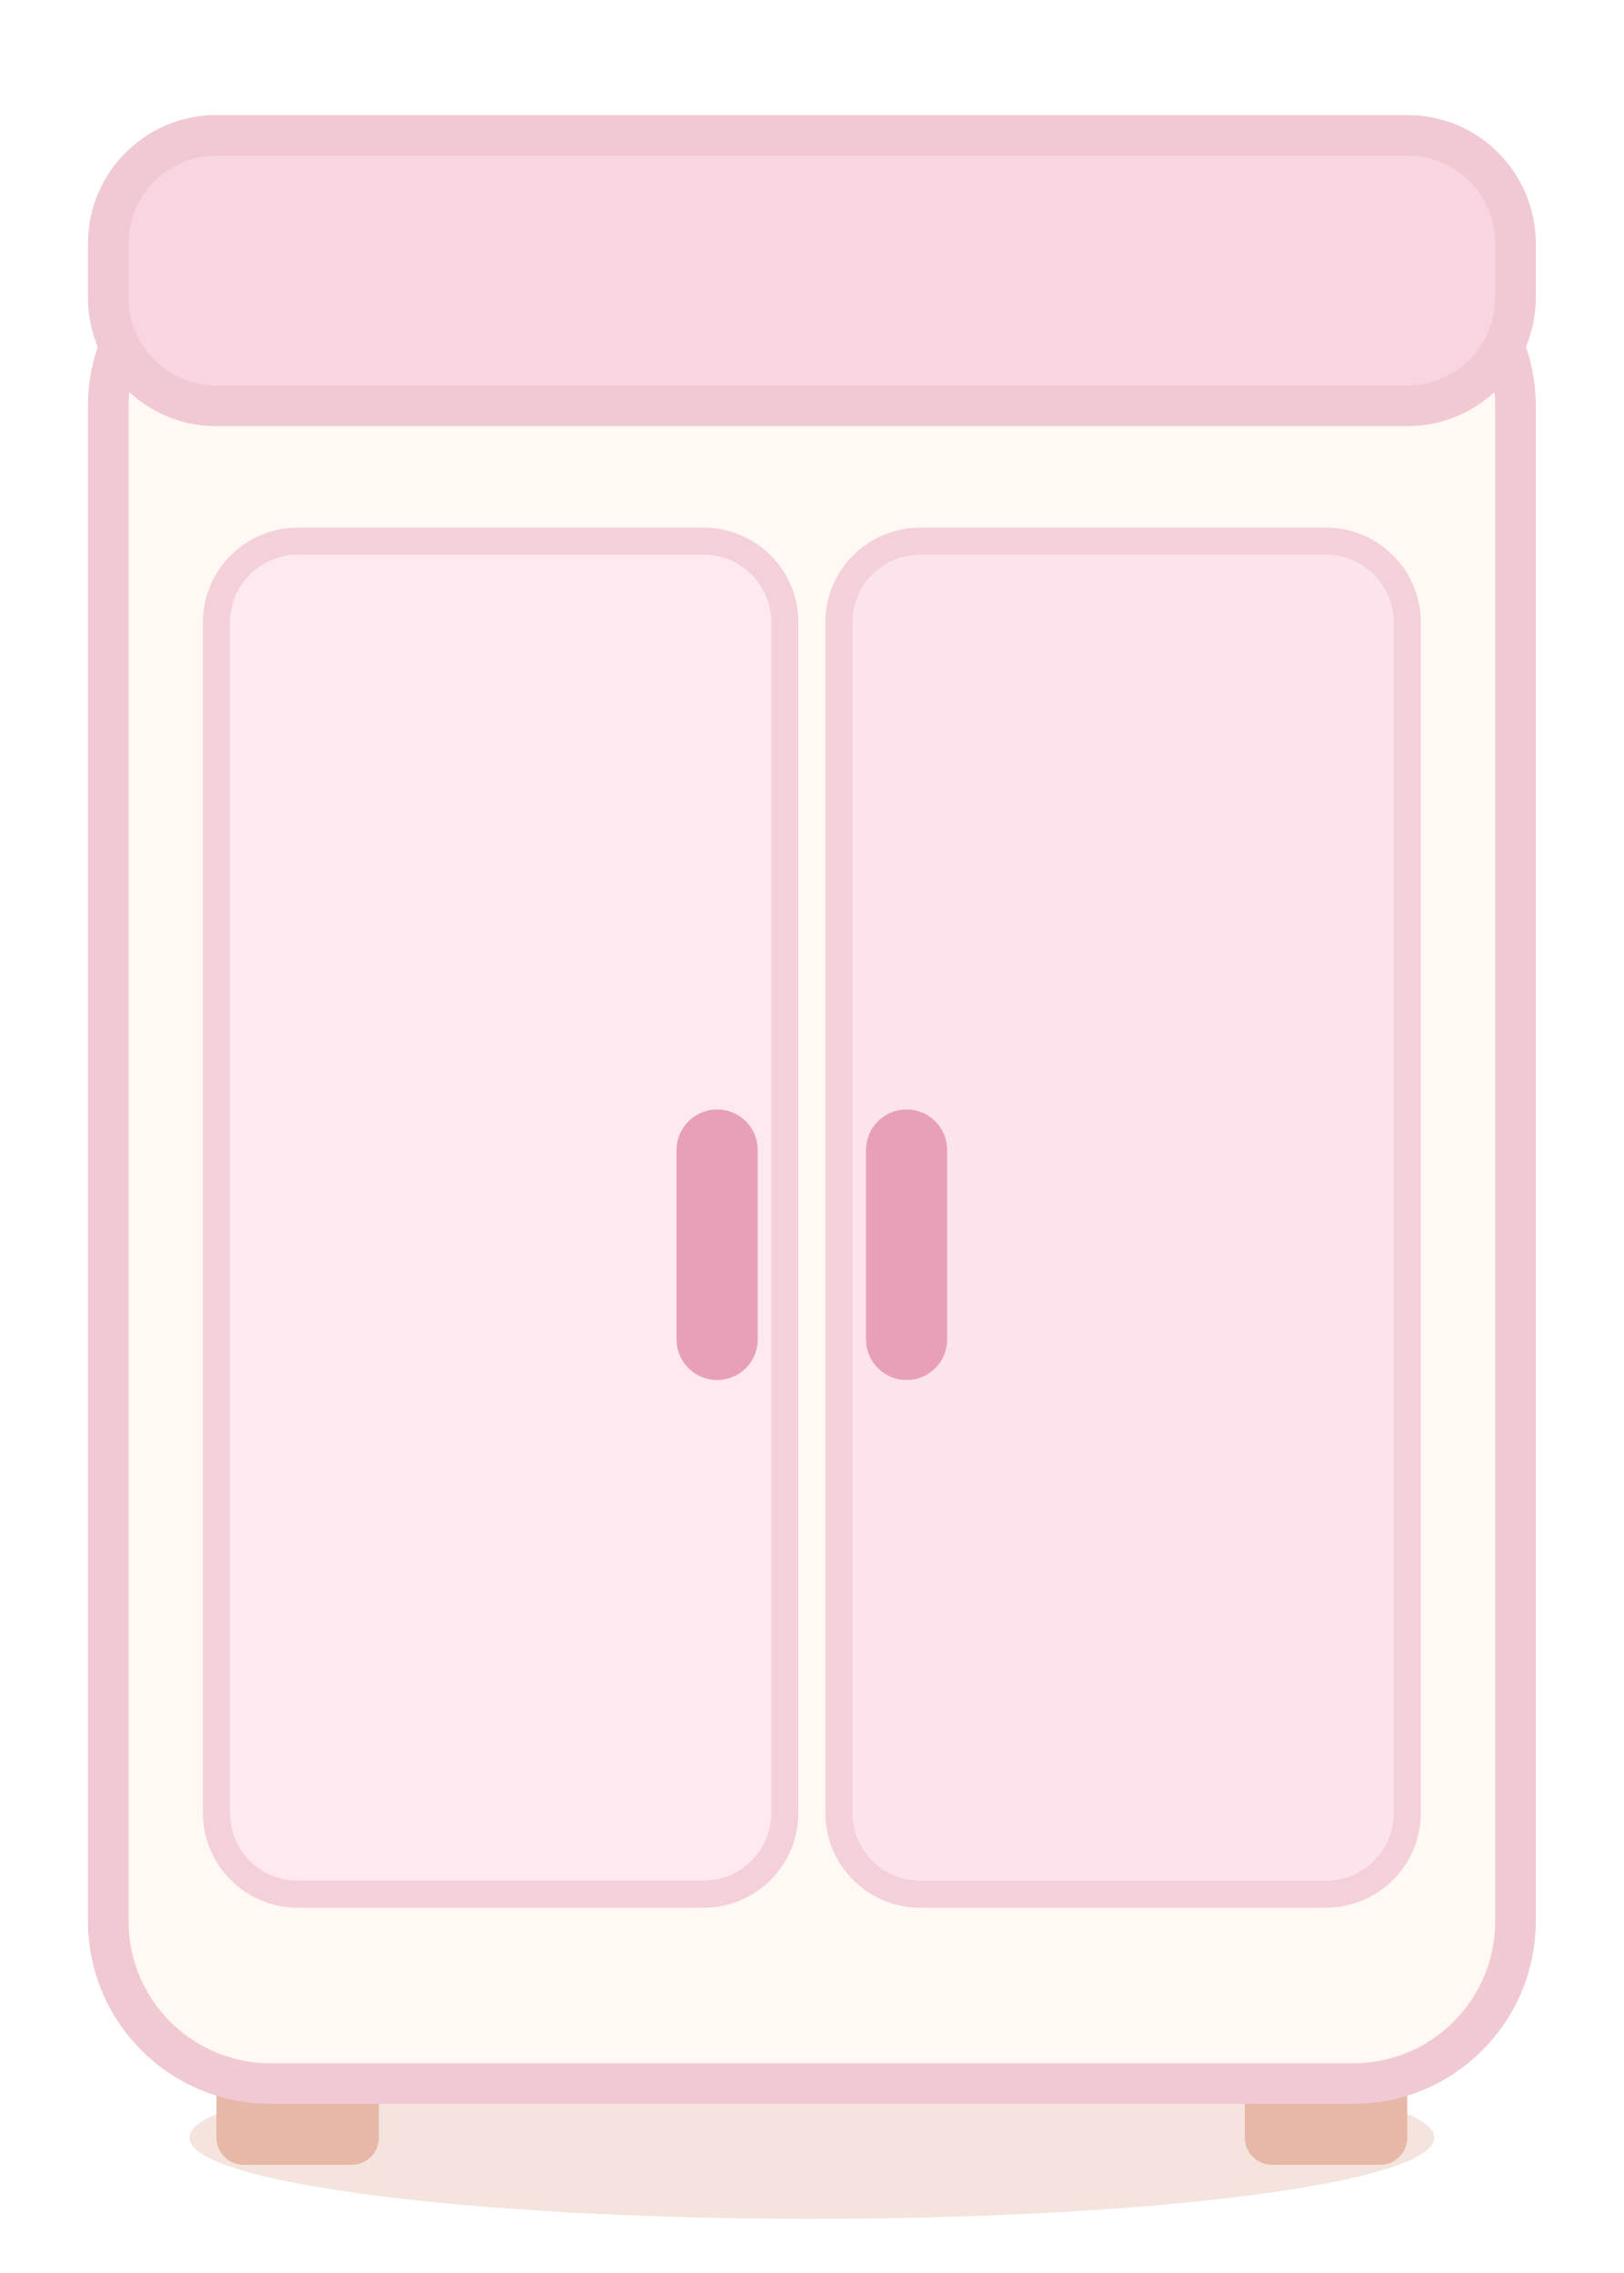
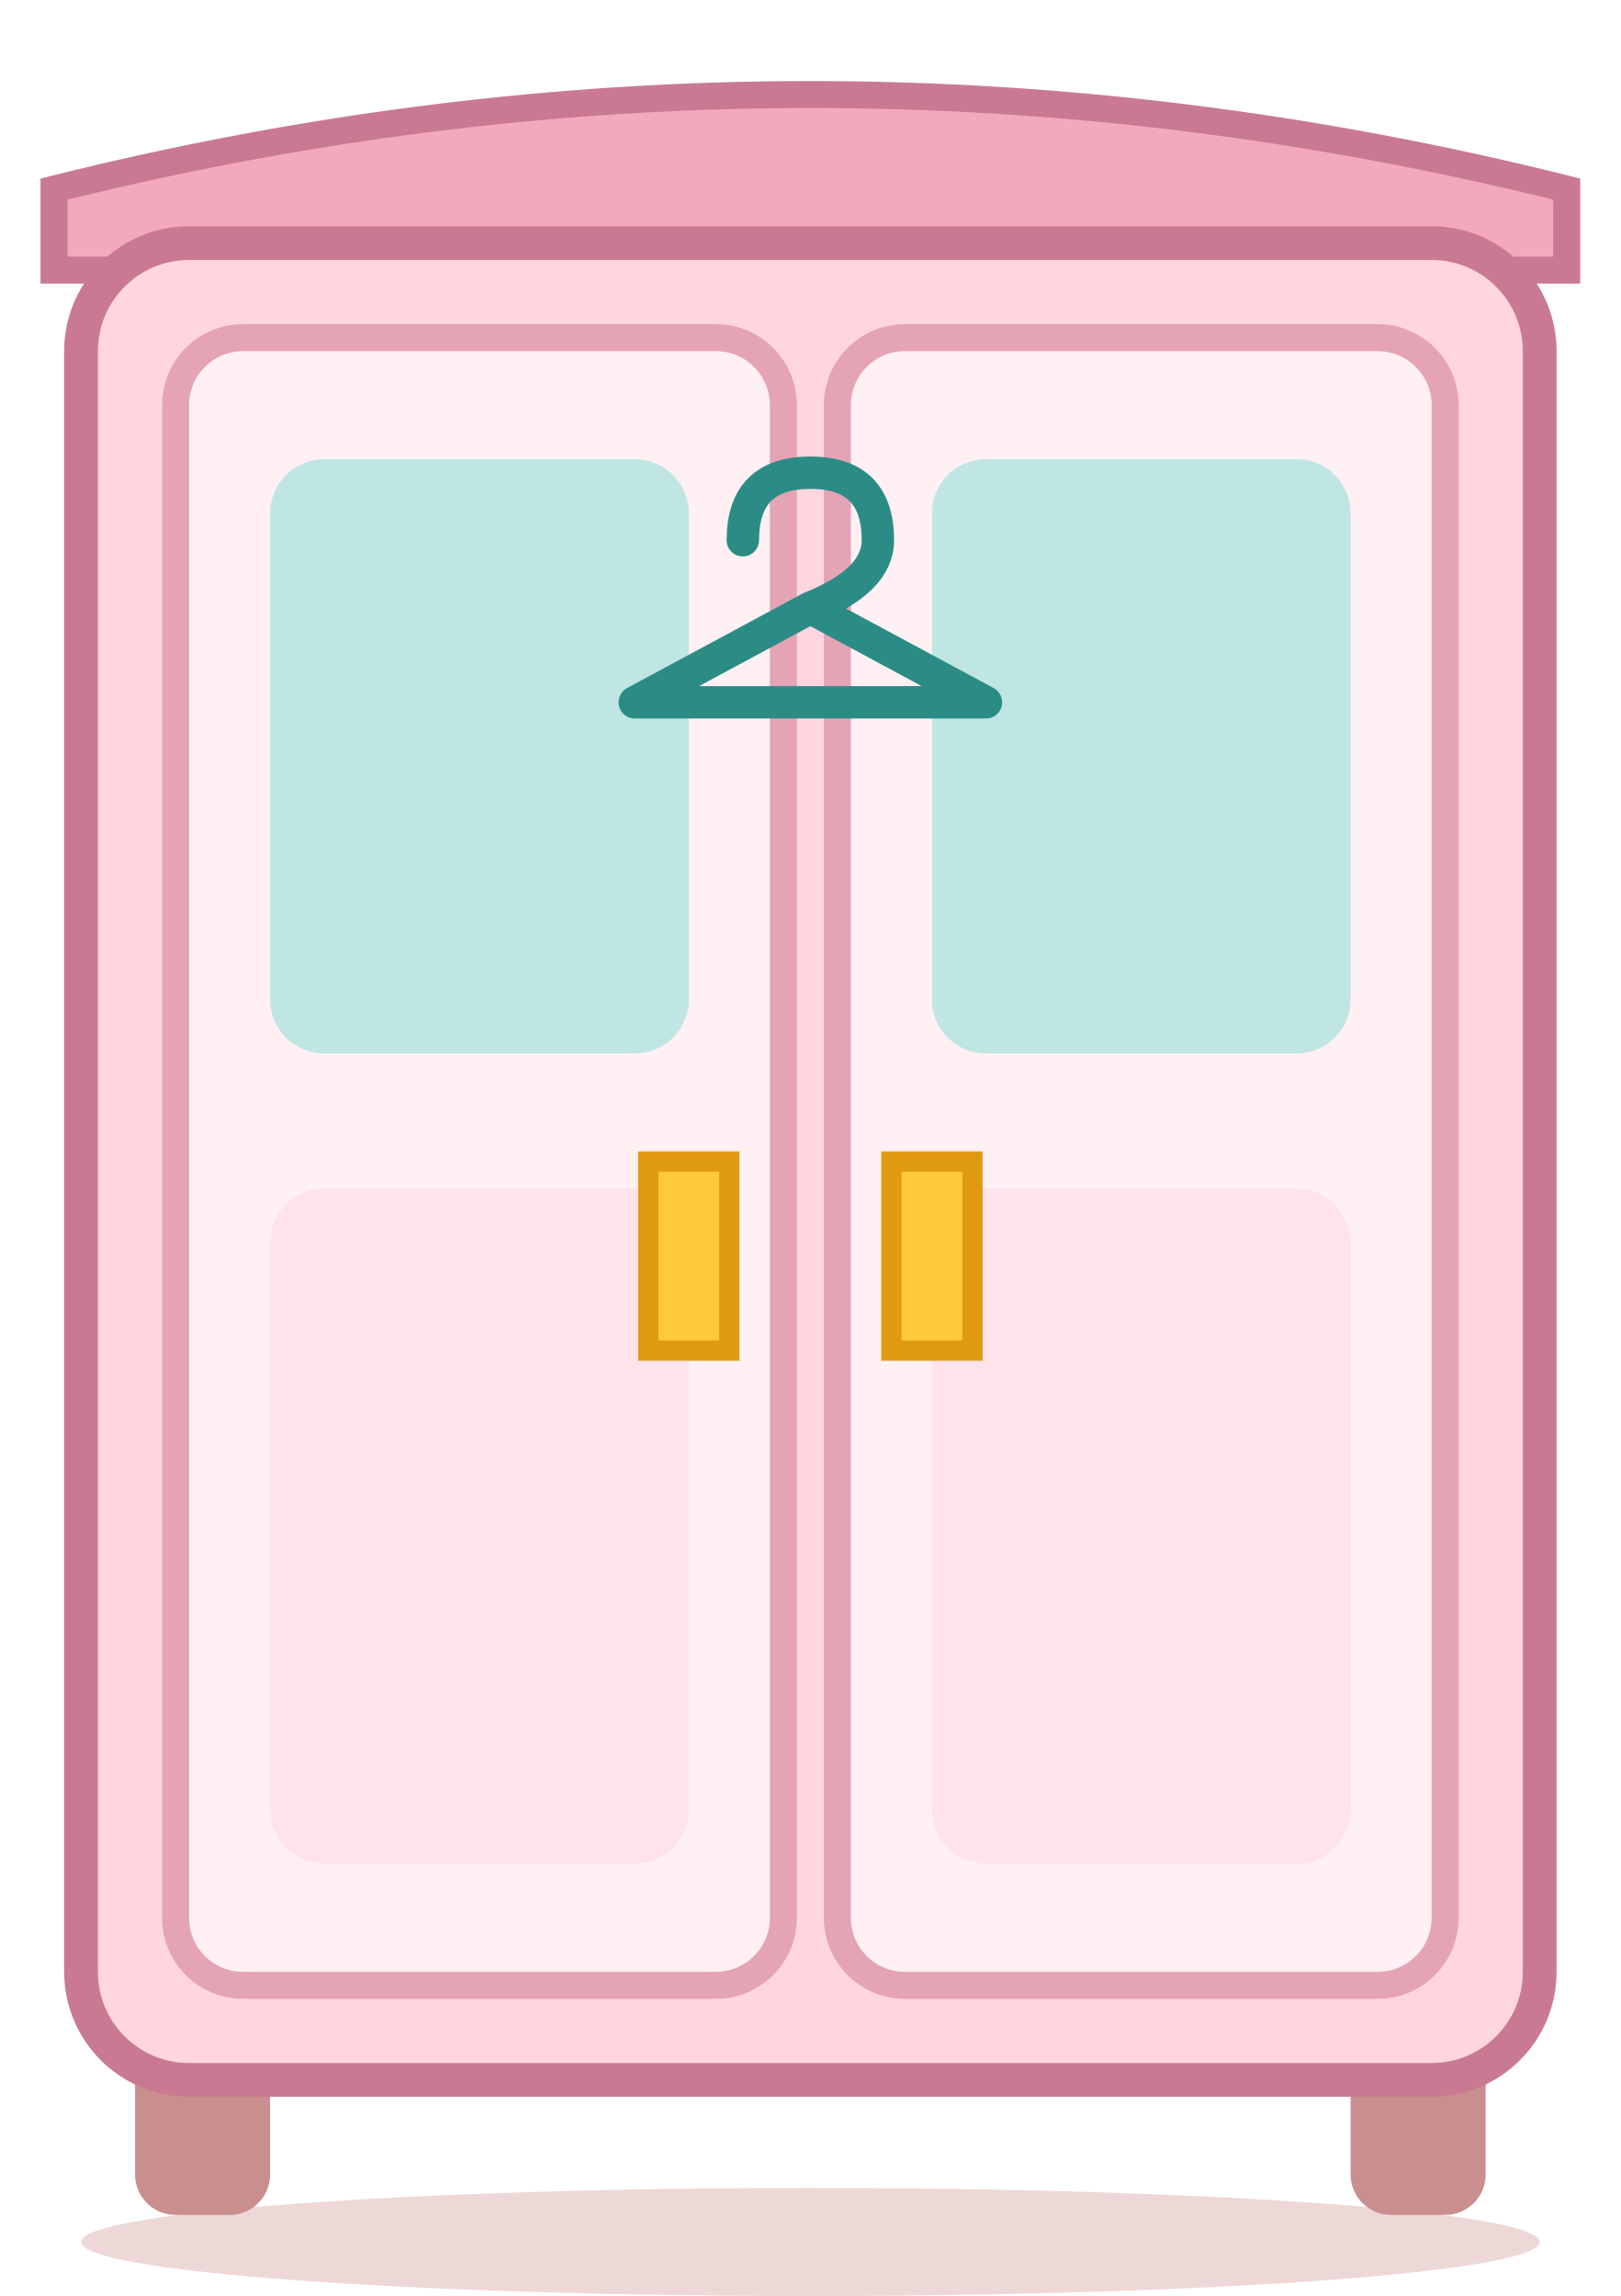
- <svg xmlns="http://www.w3.org/2000/svg" viewBox="0 0 120 168" fill="none">
-   <ellipse cx="60" cy="158" rx="46" ry="6" fill="#E7C4B4" opacity="0.45" />
-   <rect x="16" y="150" width="12" height="10" rx="2" fill="#E7B7A8" />
-   <rect x="92" y="150" width="12" height="10" rx="2" fill="#E7B7A8" />
-   <rect x="8" y="18" width="104" height="136" rx="12" fill="#FFF8F3" stroke="#F0C9D3" stroke-width="3" />
-   <rect x="8" y="10" width="104" height="20" rx="8" fill="#F8D5E0" stroke="#F0C9D3" stroke-width="3" />
-   <rect x="16" y="40" width="42" height="100" rx="6" fill="#FFE9F0" stroke="#F3D0DA" stroke-width="2" />
-   <rect x="62" y="40" width="42" height="100" rx="6" fill="#FDE3EC" stroke="#F3D0DA" stroke-width="2" />
-   <rect x="50" y="82" width="6" height="20" rx="3" fill="#E7A0B8" />
-   <rect x="64" y="82" width="6" height="20" rx="3" fill="#E7A0B8" />
+ <svg xmlns="http://www.w3.org/2000/svg" viewBox="0 0 120 170" width="120" height="170">
+   <ellipse cx="60" cy="166" rx="54" ry="4" fill="#d9a7a7" opacity=".45" />
+   <rect x="10" y="150" width="10" height="14" rx="3" fill="#c98f8f" />
+   <rect x="100" y="150" width="10" height="14" rx="3" fill="#c98f8f" />
+   <path d="M4 14 Q60 0 116 14 L116 20 L4 20Z" fill="#f2a9be" stroke="#c97a92" stroke-width="2" />
+   <rect x="6" y="18" width="108" height="136" rx="8" fill="#ffd6e0" stroke="#c97a92" stroke-width="2.5" />
+   <rect x="13" y="25" width="45" height="122" rx="5" fill="#fff0f4" stroke="#e5a3b6" stroke-width="2" />
+   <rect x="62" y="25" width="45" height="122" rx="5" fill="#fff0f4" stroke="#e5a3b6" stroke-width="2" />
+   <rect x="20" y="34" width="31" height="44" rx="4" fill="#bfe6e2" />
+   <rect x="69" y="34" width="31" height="44" rx="4" fill="#bfe6e2" />
+   <rect x="20" y="88" width="31" height="50" rx="4" fill="#ffe3ea" />
+   <rect x="69" y="88" width="31" height="50" rx="4" fill="#ffe3ea" />
+   <path d="M48 86 h6 v14 h-6z M66 86 h6 v14 h-6z" fill="#ffc83d" stroke="#e09a12" stroke-width="1.5" />
+   <g transform="translate(60 46)" fill="none" stroke="#2b8c86" stroke-width="2.4" stroke-linecap="round" stroke-linejoin="round">
+     <path d="M-5 -6 q0 -5 5 -5 q5 0 5 5 q0 3 -5 5 L-13 6 h26 L0 -1" />
+   </g>
+   <circle cx="35" cy="10" r="0" />
</svg>
